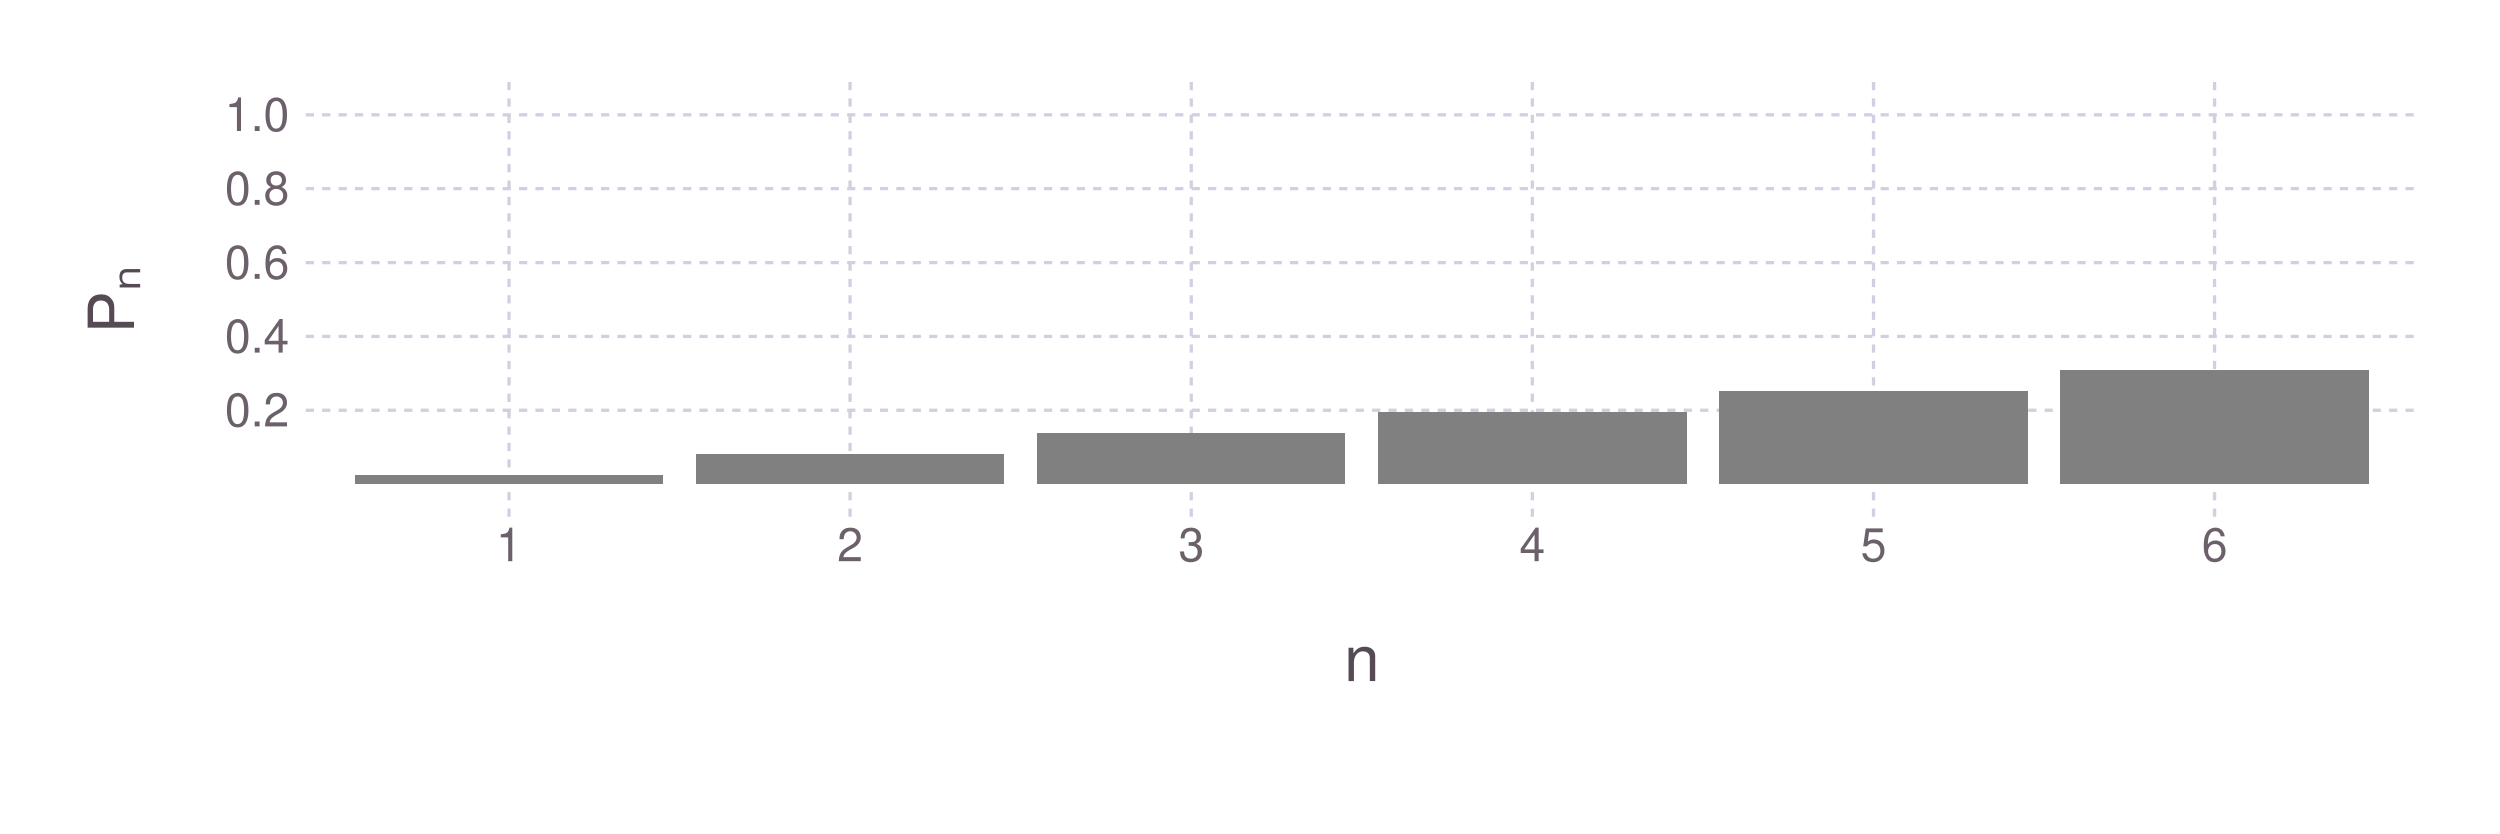
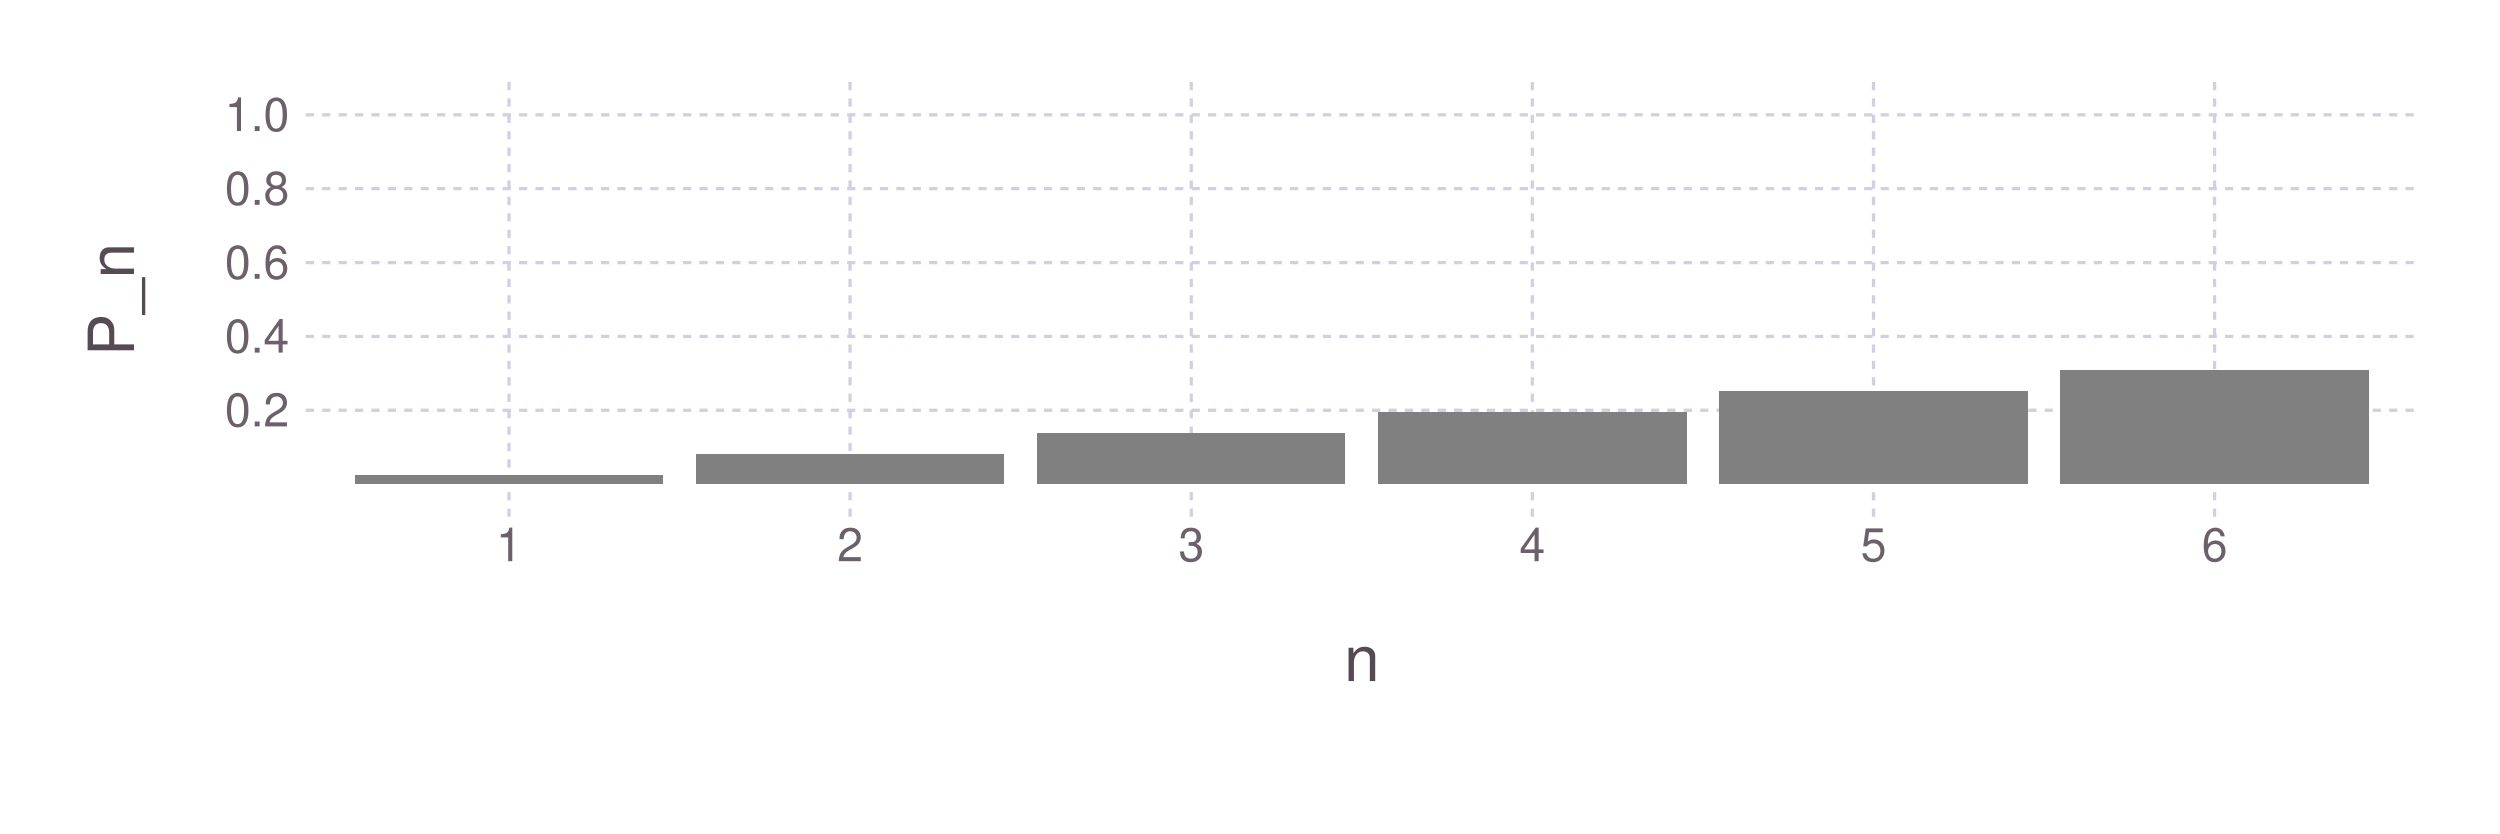
<svg xmlns="http://www.w3.org/2000/svg" version="1.2" width="152.4mm" height="50.8mm" viewBox="0 0 152.4 50.8" stroke="none" fill="#000000" stroke-width="0.3" font-size="3.88">
  <defs>
    <marker id="arrow" markerWidth="15" markerHeight="7" refX="5" refY="3.5" orient="auto" markerUnits="strokeWidth">
      <path d="M0,0 L15,3.5 L0,7 z" stroke="context-stroke" fill="context-stroke" />
    </marker>
  </defs>
-   <g class="plotroot xscalable yscalable" id="img-279b50ba-1">
-     <g font-size="3.88" font-family="'PT Sans','Helvetica Neue','Helvetica',sans-serif" fill="#564A55" stroke="#000000" stroke-opacity="0.000" id="img-279b50ba-2">
+   <g class="plotroot xscalable yscalable" id="img-0f848a1f-1">
+     <g font-size="3.88" font-family="'PT Sans','Helvetica Neue','Helvetica',sans-serif" fill="#564A55" stroke="#000000" stroke-opacity="0.000" id="img-0f848a1f-2">
      <g transform="translate(83.02,39.19)">
        <g class="primitive">
          <text text-anchor="middle" dy="0.6em">n</text>
        </g>
      </g>
    </g>
-     <g class="guide xlabels" font-size="2.82" font-family="'PT Sans Caption','Helvetica Neue','Helvetica',sans-serif" fill="#6C606B" id="img-279b50ba-3">
+     <g class="guide xlabels" font-size="2.82" font-family="'PT Sans Caption','Helvetica Neue','Helvetica',sans-serif" fill="#6C606B" id="img-0f848a1f-3">
      <g transform="translate(31.03,32.52)">
        <g class="primitive">
          <text text-anchor="middle" dy="0.6em">1</text>
        </g>
      </g>
      <g transform="translate(51.82,32.52)">
        <g class="primitive">
          <text text-anchor="middle" dy="0.6em">2</text>
        </g>
      </g>
      <g transform="translate(72.62,32.52)">
        <g class="primitive">
          <text text-anchor="middle" dy="0.6em">3</text>
        </g>
      </g>
      <g transform="translate(93.41,32.52)">
        <g class="primitive">
          <text text-anchor="middle" dy="0.6em">4</text>
        </g>
      </g>
      <g transform="translate(114.21,32.52)">
        <g class="primitive">
          <text text-anchor="middle" dy="0.6em">5</text>
        </g>
      </g>
      <g transform="translate(135,32.52)">
        <g class="primitive">
          <text text-anchor="middle" dy="0.6em">6</text>
        </g>
      </g>
    </g>
-     <g clip-path="url(#img-279b50ba-4)">
-       <g id="img-279b50ba-5">
-         <g pointer-events="visible" stroke-width="0.3" fill="#000000" fill-opacity="0.000" stroke="#000000" stroke-opacity="0.000" class="guide background" id="img-279b50ba-6">
-           <g transform="translate(83.02,18.26)" id="img-279b50ba-7">
+     <g clip-path="url(#img-0f848a1f-4)">
+       <g id="img-0f848a1f-5">
+         <g pointer-events="visible" stroke-width="0.3" fill="#000000" fill-opacity="0.000" stroke="#000000" stroke-opacity="0.000" class="guide background" id="img-0f848a1f-6">
+           <g transform="translate(83.02,18.26)" id="img-0f848a1f-7">
            <path d="M-64.38,-13.26 L64.38,-13.26 64.38,13.26 -64.38,13.26  z" class="primitive" />
          </g>
        </g>
-         <g class="guide ygridlines xfixed" stroke-dasharray="0.5,0.5" stroke-width="0.2" stroke="#D0D0E0" id="img-279b50ba-8">
-           <g transform="translate(83.02,25.01)" id="img-279b50ba-9">
+         <g class="guide ygridlines xfixed" stroke-dasharray="0.5,0.5" stroke-width="0.2" stroke="#D0D0E0" id="img-0f848a1f-8">
+           <g transform="translate(83.02,25.01)" id="img-0f848a1f-9">
            <path fill="none" d="M-64.38,0 L64.38,0 " class="primitive" />
          </g>
-           <g transform="translate(83.02,20.51)" id="img-279b50ba-10">
+           <g transform="translate(83.02,20.51)" id="img-0f848a1f-10">
            <path fill="none" d="M-64.38,0 L64.38,0 " class="primitive" />
          </g>
-           <g transform="translate(83.02,16.01)" id="img-279b50ba-11">
+           <g transform="translate(83.02,16.01)" id="img-0f848a1f-11">
            <path fill="none" d="M-64.38,0 L64.38,0 " class="primitive" />
          </g>
-           <g transform="translate(83.02,11.5)" id="img-279b50ba-12">
+           <g transform="translate(83.02,11.5)" id="img-0f848a1f-12">
            <path fill="none" d="M-64.38,0 L64.38,0 " class="primitive" />
          </g>
-           <g transform="translate(83.02,7)" id="img-279b50ba-13">
+           <g transform="translate(83.02,7)" id="img-0f848a1f-13">
            <path fill="none" d="M-64.38,0 L64.38,0 " class="primitive" />
          </g>
        </g>
-         <g class="guide xgridlines yfixed" stroke-dasharray="0.5,0.5" stroke-width="0.2" stroke="#D0D0E0" id="img-279b50ba-14">
-           <g transform="translate(31.03,18.26)" id="img-279b50ba-15">
+         <g class="guide xgridlines yfixed" stroke-dasharray="0.5,0.5" stroke-width="0.2" stroke="#D0D0E0" id="img-0f848a1f-14">
+           <g transform="translate(31.03,18.26)" id="img-0f848a1f-15">
            <path fill="none" d="M0,-13.26 L0,13.26 " class="primitive" />
          </g>
-           <g transform="translate(51.82,18.26)" id="img-279b50ba-16">
+           <g transform="translate(51.82,18.26)" id="img-0f848a1f-16">
            <path fill="none" d="M0,-13.26 L0,13.26 " class="primitive" />
          </g>
-           <g transform="translate(72.62,18.26)" id="img-279b50ba-17">
+           <g transform="translate(72.62,18.26)" id="img-0f848a1f-17">
            <path fill="none" d="M0,-13.26 L0,13.26 " class="primitive" />
          </g>
-           <g transform="translate(93.41,18.26)" id="img-279b50ba-18">
+           <g transform="translate(93.41,18.26)" id="img-0f848a1f-18">
            <path fill="none" d="M0,-13.26 L0,13.26 " class="primitive" />
          </g>
-           <g transform="translate(114.21,18.26)" id="img-279b50ba-19">
+           <g transform="translate(114.21,18.26)" id="img-0f848a1f-19">
            <path fill="none" d="M0,-13.26 L0,13.26 " class="primitive" />
          </g>
-           <g transform="translate(135,18.26)" id="img-279b50ba-20">
+           <g transform="translate(135,18.26)" id="img-0f848a1f-20">
            <path fill="none" d="M0,-13.26 L0,13.26 " class="primitive" />
          </g>
        </g>
-         <g class="plotpanel" id="img-279b50ba-21">
-           <g shape-rendering="crispEdges" stroke-width="0.3" id="img-279b50ba-22">
-             <g class="geometry" fill-opacity="1" stroke="#000000" stroke-opacity="0.000" fill="#808080" id="img-279b50ba-23">
-               <g transform="translate(31.03,29.25)" id="img-279b50ba-24">
+         <g class="plotpanel" id="img-0f848a1f-21">
+           <g shape-rendering="crispEdges" stroke-width="0.3" id="img-0f848a1f-22">
+             <g class="geometry" fill-opacity="1" stroke="#000000" stroke-opacity="0.000" fill="#808080" id="img-0f848a1f-23">
+               <g transform="translate(31.03,29.25)" id="img-0f848a1f-24">
                <path d="M-9.4,-0.27 L9.4,-0.27 9.4,0.27 -9.4,0.27  z" class="primitive" />
              </g>
-               <g transform="translate(51.82,28.6)" id="img-279b50ba-25">
+               <g transform="translate(51.82,28.6)" id="img-0f848a1f-25">
                <path d="M-9.4,-0.91 L9.4,-0.91 9.4,0.91 -9.4,0.91  z" class="primitive" />
              </g>
-               <g transform="translate(72.62,27.96)" id="img-279b50ba-26">
+               <g transform="translate(72.62,27.96)" id="img-0f848a1f-26">
                <path d="M-9.4,-1.55 L9.4,-1.55 9.4,1.55 -9.4,1.55  z" class="primitive" />
              </g>
-               <g transform="translate(93.41,27.32)" id="img-279b50ba-27">
+               <g transform="translate(93.41,27.32)" id="img-0f848a1f-27">
                <path d="M-9.4,-2.2 L9.4,-2.2 9.4,2.2 -9.4,2.2  z" class="primitive" />
              </g>
-               <g transform="translate(114.21,26.67)" id="img-279b50ba-28">
+               <g transform="translate(114.21,26.67)" id="img-0f848a1f-28">
                <path d="M-9.4,-2.84 L9.4,-2.84 9.4,2.84 -9.4,2.84  z" class="primitive" />
              </g>
-               <g transform="translate(135,26.03)" id="img-279b50ba-29">
+               <g transform="translate(135,26.03)" id="img-0f848a1f-29">
                <path d="M-9.4,-3.48 L9.4,-3.48 9.4,3.48 -9.4,3.48  z" class="primitive" />
              </g>
            </g>
          </g>
        </g>
      </g>
    </g>
-     <g class="guide ylabels" font-size="2.82" font-family="'PT Sans Caption','Helvetica Neue','Helvetica',sans-serif" fill="#6C606B" id="img-279b50ba-30">
-       <g transform="translate(17.63,25.01)" id="img-279b50ba-31">
+     <g class="guide ylabels" font-size="2.82" font-family="'PT Sans Caption','Helvetica Neue','Helvetica',sans-serif" fill="#6C606B" id="img-0f848a1f-30">
+       <g transform="translate(17.63,25.01)" id="img-0f848a1f-31">
        <g class="primitive">
          <text text-anchor="end" dy="0.35em">0.2</text>
        </g>
      </g>
-       <g transform="translate(17.63,20.51)" id="img-279b50ba-32">
+       <g transform="translate(17.63,20.51)" id="img-0f848a1f-32">
        <g class="primitive">
          <text text-anchor="end" dy="0.35em">0.4</text>
        </g>
      </g>
-       <g transform="translate(17.63,16.01)" id="img-279b50ba-33">
+       <g transform="translate(17.63,16.01)" id="img-0f848a1f-33">
        <g class="primitive">
          <text text-anchor="end" dy="0.35em">0.6</text>
        </g>
      </g>
-       <g transform="translate(17.63,11.5)" id="img-279b50ba-34">
+       <g transform="translate(17.63,11.5)" id="img-0f848a1f-34">
        <g class="primitive">
          <text text-anchor="end" dy="0.35em">0.8</text>
        </g>
      </g>
-       <g transform="translate(17.63,7)" id="img-279b50ba-35">
+       <g transform="translate(17.63,7)" id="img-0f848a1f-35">
        <g class="primitive">
          <text text-anchor="end" dy="0.35em">1.0</text>
        </g>
      </g>
    </g>
-     <g font-size="3.88" font-family="'PT Sans','Helvetica Neue','Helvetica',sans-serif" fill="#564A55" stroke="#000000" stroke-opacity="0.000" id="img-279b50ba-36">
-       <g transform="translate(8.81,16.26)" id="img-279b50ba-37">
+     <g font-size="3.88" font-family="'PT Sans','Helvetica Neue','Helvetica',sans-serif" fill="#564A55" stroke="#000000" stroke-opacity="0.000" id="img-0f848a1f-36">
+       <g transform="translate(8.81,16.26)" id="img-0f848a1f-37">
        <g class="primitive">
-           <text text-anchor="middle" dy="0.35em" transform="rotate(-90,0, 2)">Pₙ</text>
+           <text text-anchor="middle" dy="0.35em" transform="rotate(-90,0, 2)">P_n</text>
        </g>
      </g>
    </g>
  </g>
  <defs>
-     <clipPath id="img-279b50ba-4">
+     <clipPath id="img-0f848a1f-4">
      <path d="M18.63,5 L147.4,5 147.4,31.52 18.63,31.52 " />
    </clipPath>
  </defs>
</svg>
